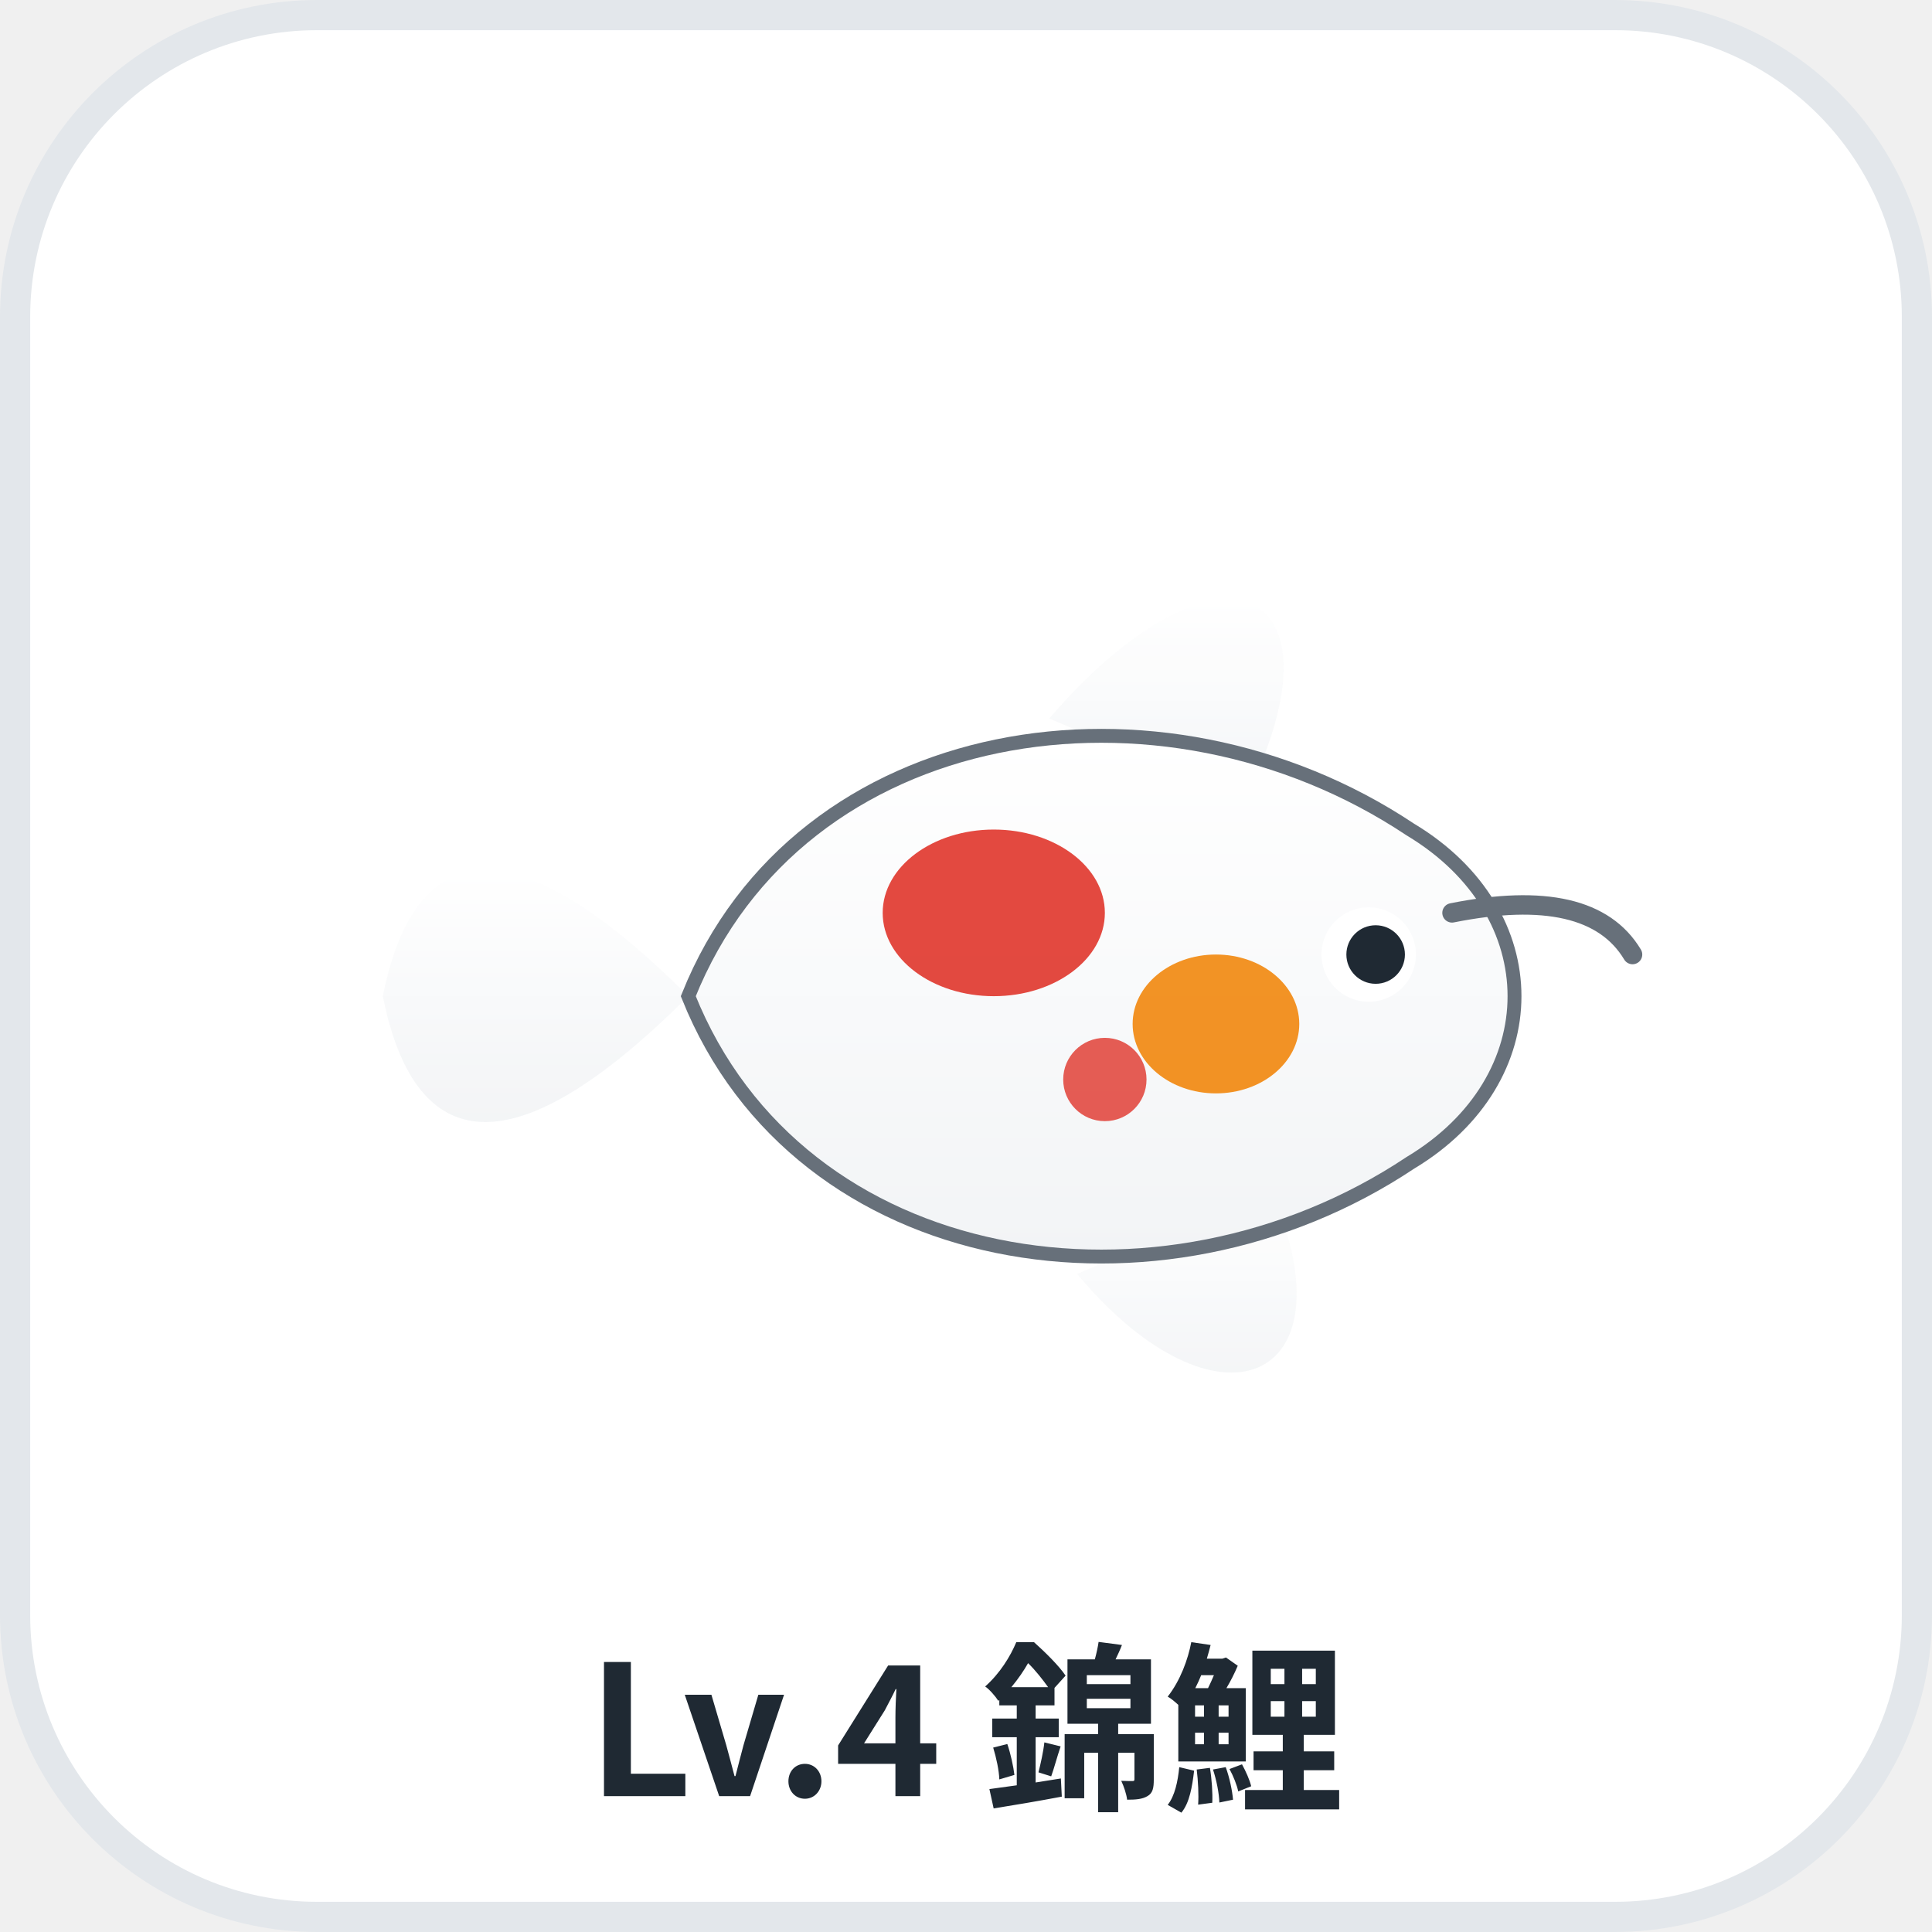
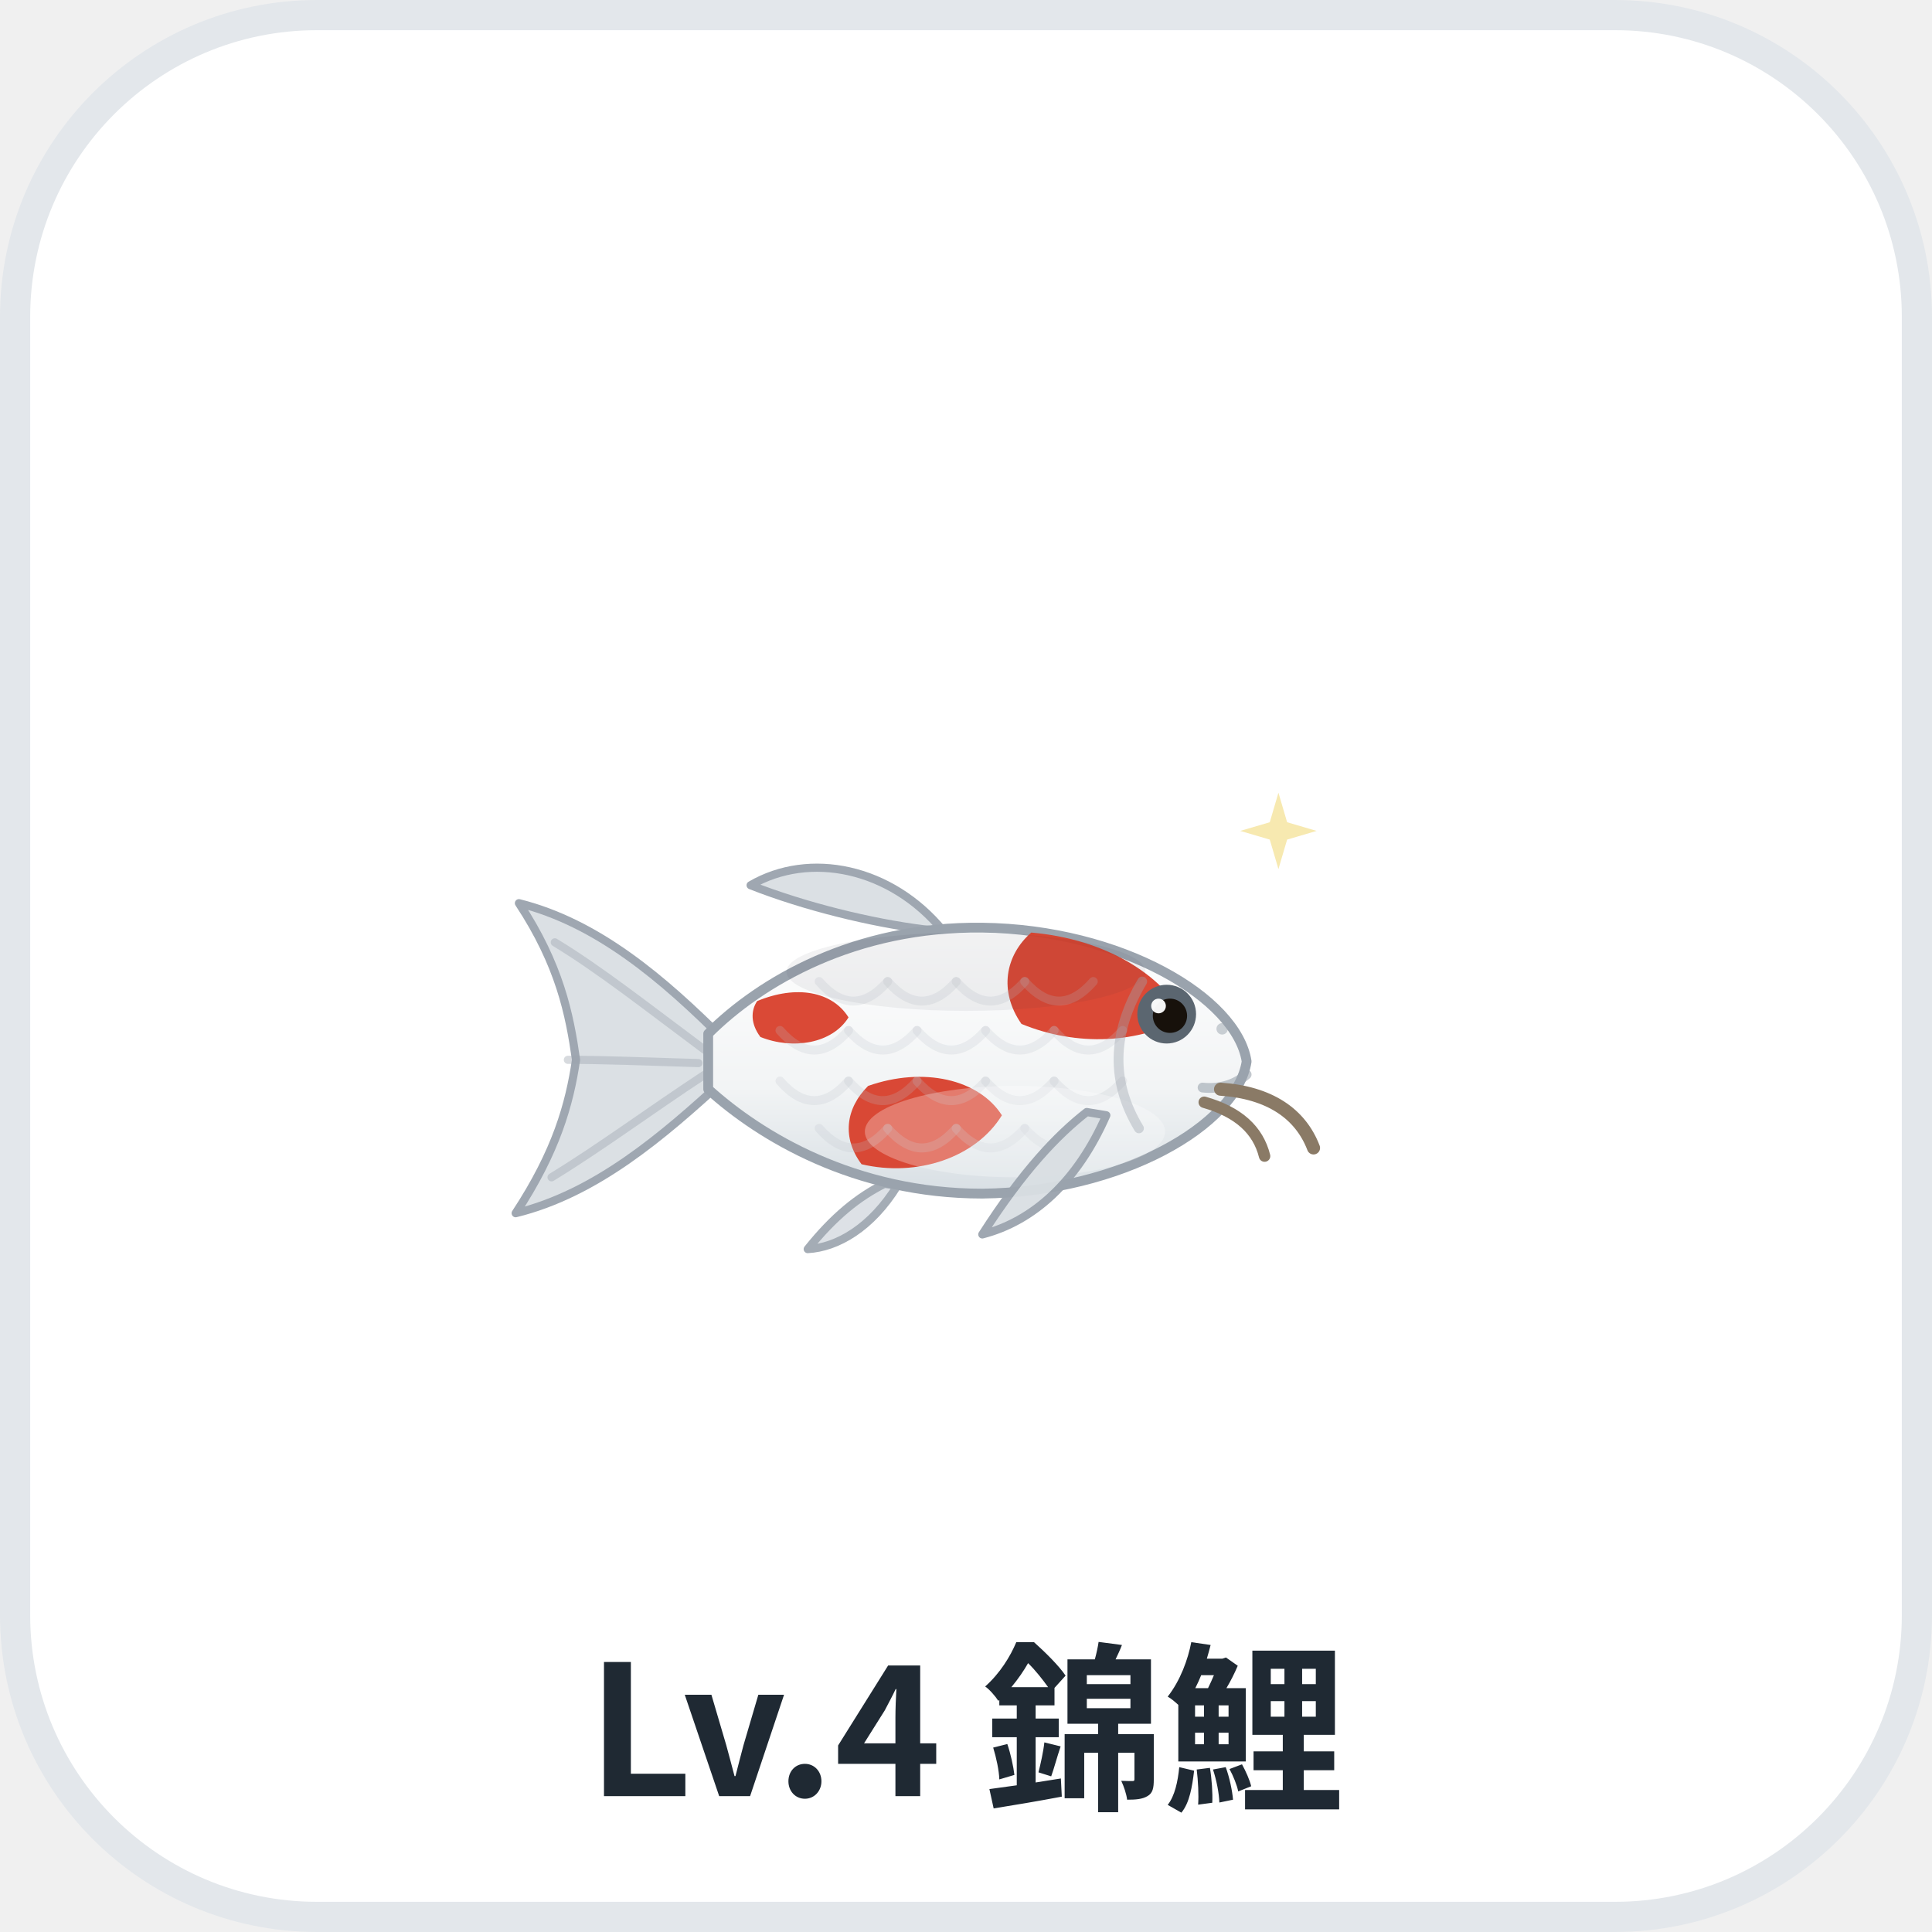
- <svg xmlns="http://www.w3.org/2000/svg" viewBox="0 0 128 128" width="128" height="128">
+ <svg xmlns="http://www.w3.org/2000/svg" viewBox="0 0 128 128" width="128" height="128" font-family="IPAGothic, Hiragino Sans, Noto Sans CJK JP, sans-serif">
  <defs>
-     <linearGradient id="g4" x1="0" y1="0" x2="0" y2="1">
+     <linearGradient id="goalGrad" x1="0" y1="0" x2="1" y2="1">
+       <stop offset="0" stop-color="#5B4BE0" />
+       <stop offset="0.5" stop-color="#B14BE0" />
+       <stop offset="1" stop-color="#FFC24B" />
+     </linearGradient>
+     <linearGradient id="phx" x1="0" y1="0" x2="0" y2="1">
+       <stop offset="0" stop-color="#FFE259" />
+       <stop offset="0.5" stop-color="#FF9A00" />
+       <stop offset="1" stop-color="#FF3D00" />
+     </linearGradient>
+     <linearGradient id="phx2" x1="0" y1="0" x2="0" y2="1">
+       <stop offset="0" stop-color="#FFF0A0" />
+       <stop offset="1" stop-color="#FF7A00" />
+     </linearGradient>
+     <linearGradient id="hen" x1="0" y1="0" x2="1" y2="1">
+       <stop offset="0" stop-color="#37C9B0" />
+       <stop offset="0.6" stop-color="#3DA0E8" />
+       <stop offset="1" stop-color="#7A5BE0" />
+     </linearGradient>
+     <linearGradient id="pcock" x1="0" y1="0" x2="0" y2="1">
+       <stop offset="0" stop-color="#2BD0C0" />
+       <stop offset="0.55" stop-color="#2E8FD0" />
+       <stop offset="1" stop-color="#2E4BB0" />
+     </linearGradient>
+     <linearGradient id="gold" x1="0" y1="0" x2="0" y2="1">
+       <stop offset="0" stop-color="#FFF0A8" />
+       <stop offset="0.5" stop-color="#F2C230" />
+       <stop offset="1" stop-color="#C8901A" />
+     </linearGradient>
+     <linearGradient id="fishBlu" x1="0" y1="0" x2="0" y2="1">
+       <stop offset="0" stop-color="#6FA9CC" />
+       <stop offset="0.55" stop-color="#A8CFE3" />
+       <stop offset="1" stop-color="#E4F1F7" />
+     </linearGradient>
+     <linearGradient id="fishWht" x1="0" y1="0" x2="0" y2="1">
      <stop offset="0" stop-color="#FFFFFF" />
-       <stop offset="1" stop-color="#F2F4F6" />
+       <stop offset="0.6" stop-color="#F2F4F5" />
+       <stop offset="1" stop-color="#D8DFE4" />
    </linearGradient>
+     <linearGradient id="fishGld" x1="0" y1="0" x2="0" y2="1">
+       <stop offset="0" stop-color="#F8D25C" />
+       <stop offset="0.55" stop-color="#EFAF2E" />
+       <stop offset="1" stop-color="#D88A15" />
+     </linearGradient>
+     <linearGradient id="drgBlu" x1="0" y1="0" x2="1" y2="1">
+       <stop offset="0" stop-color="#55D0CF" />
+       <stop offset="0.5" stop-color="#2E86C8" />
+       <stop offset="1" stop-color="#4353C0" />
+     </linearGradient>
+     <linearGradient id="drgGld" x1="0" y1="0" x2="0" y2="1">
+       <stop offset="0" stop-color="#F9DC74" />
+       <stop offset="0.45" stop-color="#EEB53A" />
+       <stop offset="1" stop-color="#B87A12" />
+     </linearGradient>
+     <linearGradient id="eggG" x1="0" y1="0" x2="0" y2="1">
+       <stop offset="0" stop-color="#FFF9E8" />
+       <stop offset="1" stop-color="#EFD9A8" />
+     </linearGradient>
+     <radialGradient id="glowG">
+       <stop offset="0" stop-color="#FFE9A0" stop-opacity="0.75" />
+       <stop offset="1" stop-color="#FFE9A0" stop-opacity="0" />
+     </radialGradient>
  </defs>
  <rect x="1" y="1" width="126" height="126" rx="20" fill="#FFFFFF" stroke="#E3E7EB" stroke-width="2" />
-   <g transform="translate(64,66) scale(0.920) translate(-64,-64)">
-     <path d="M44,64 C30,50 24,54 22,64 C24,74 30,78 44,64 Z" fill="url(#g4)" opacity="0.95" />
-     <path d="M70,44 C82,30 92,34 84,50 Z" fill="url(#g4)" opacity="0.85" />
-     <path d="M72,84 C82,96 92,92 86,78 Z" fill="url(#g4)" opacity="0.85" />
-     <path d="M44,64 C52,44 78,40 96,52 C106,58 106,70 96,76 C78,88 52,84 44,64 Z" fill="url(#g4)" stroke="#67707A" stroke-width="1" />
-     <path d="M99,58 q10.0,-2 13.0,3" fill="none" stroke="#67707A" stroke-width="1.4" stroke-linecap="round" />
-     <ellipse cx="66" cy="58" rx="8" ry="6" fill="#E0352B" opacity="0.9" />
-     <ellipse cx="82" cy="66" rx="6" ry="5" fill="#F2870D" opacity="0.9" />
-     <circle cx="74" cy="70" r="3" fill="#E0352B" opacity="0.8" />
-     <circle cx="93" cy="61" r="3.4" fill="#FFFFFF" />
-     <circle cx="93.5" cy="61" r="2.108" fill="#1F2933" />
+   <g transform="translate(64.0,70.0) scale(1.15)">
+     <g transform="scale(0.94)">
+       <path d="M-14.8,-1 C-18.6,-4.8 -22.6,-8.2 -27.4,-9.4 C-24.9,-5.6 -24.3,-2.6 -23.9,0.2 C-24.3,2.9 -25.1,5.8 -27.6,9.6 C-22.7,8.4 -18.6,4.9 -14.8,1.4 Z" fill="#D9DEE3" stroke="#9AA3AD" stroke-width="0.5" stroke-linecap="round" stroke-linejoin="round" opacity="0.95" />
+       <path d="M-16,-0.4 C-19.5,-3 -22.4,-5.3 -25.2,-7" fill="none" stroke="#9AA3AD" stroke-width="0.5" stroke-linecap="round" stroke-linejoin="round" opacity="0.4" />
+       <path d="M-16.4,0.4 C-19.8,0.3 -22,0.2 -24.4,0.2" fill="none" stroke="#9AA3AD" stroke-width="0.5" stroke-linecap="round" stroke-linejoin="round" opacity="0.4" />
+       <path d="M-16,1.1 C-19.5,3.4 -22.3,5.5 -25.4,7.4" fill="none" stroke="#9AA3AD" stroke-width="0.5" stroke-linecap="round" stroke-linejoin="round" opacity="0.4" />
+       <path d="M-1.4,-7.7 C-4.6,-11.6 -9.6,-12.6 -13.2,-10.5 C-9.9,-9.2 -5.8,-8.2 -2.6,-7.8 Z" fill="#D9DEE3" stroke="#9AA3AD" stroke-width="0.5" stroke-linecap="round" stroke-linejoin="round" opacity="0.95" />
+       <path d="M-4.2,7.9 C-5.8,10.5 -7.9,11.7 -9.7,11.8 C-8.1,9.8 -6.6,8.6 -5,7.8 Z" fill="#D9DEE3" stroke="#9AA3AD" stroke-width="0.5" stroke-linecap="round" stroke-linejoin="round" opacity="0.9" />
+       <path d="M17.2,0.3 C16.6,-3.6 9.5,-7.8 1,-7.9 C-6.8,-8 -12.6,-4.6 -15.8,-1.4 L-15.8,2 C-12.6,4.9 -6.8,8.4 1,8.4 C9.5,8.3 16.6,4.2 17.2,0.3 Z" fill="url(#fishWht)" stroke="#9AA3AD" stroke-width="0.6" stroke-linecap="round" stroke-linejoin="round" />
+       <path d="M4,-7.6 C8.6,-7.2 12,-5 13.4,-2.4 C10.6,-0.8 6.8,-0.6 3.4,-2 C2,-4 2.4,-6.2 4,-7.6 Z" fill="#D8402C" opacity="0.95" />
+       <path d="M-6,1.8 C-2.6,0.6 0.8,1.4 2.2,3.6 C0.6,6.2 -3,7.4 -6.4,6.6 C-7.6,5 -7.4,3.2 -6,1.8 Z" fill="#D8402C" opacity="0.95" />
+       <path d="M-12.8,-3.4 C-10.4,-4.4 -8.2,-4 -7.2,-2.4 C-8.2,-0.8 -10.6,-0.4 -12.6,-1.2 C-13.2,-2 -13.2,-2.8 -12.8,-3.4 Z" fill="#D8402C" opacity="0.95" />
+       <path d="M-9,-4.6 q2.1,2.4 4.2,0" fill="none" stroke="#B9C1C8" stroke-width="0.55" stroke-linecap="round" stroke-linejoin="round" opacity="0.22" />
+       <path d="M-4.8,-4.6 q2.1,2.4 4.2,0" fill="none" stroke="#B9C1C8" stroke-width="0.55" stroke-linecap="round" stroke-linejoin="round" opacity="0.22" />
+       <path d="M-0.6,-4.6 q2.1,2.4 4.2,0" fill="none" stroke="#B9C1C8" stroke-width="0.55" stroke-linecap="round" stroke-linejoin="round" opacity="0.22" />
+       <path d="M3.6,-4.6 q2.1,2.4 4.2,0" fill="none" stroke="#B9C1C8" stroke-width="0.55" stroke-linecap="round" stroke-linejoin="round" opacity="0.22" />
+       <path d="M-11.4,-1.6 q2.1,2.4 4.2,0" fill="none" stroke="#B9C1C8" stroke-width="0.55" stroke-linecap="round" stroke-linejoin="round" opacity="0.22" />
+       <path d="M-7.2,-1.6 q2.1,2.4 4.2,0" fill="none" stroke="#B9C1C8" stroke-width="0.55" stroke-linecap="round" stroke-linejoin="round" opacity="0.22" />
+       <path d="M-3,-1.6 q2.1,2.4 4.2,0" fill="none" stroke="#B9C1C8" stroke-width="0.55" stroke-linecap="round" stroke-linejoin="round" opacity="0.22" />
+       <path d="M1.2,-1.6 q2.1,2.4 4.2,0" fill="none" stroke="#B9C1C8" stroke-width="0.55" stroke-linecap="round" stroke-linejoin="round" opacity="0.22" />
+       <path d="M5.4,-1.6 q2.1,2.4 4.2,0" fill="none" stroke="#B9C1C8" stroke-width="0.55" stroke-linecap="round" stroke-linejoin="round" opacity="0.22" />
+       <path d="M-11.4,1.5 q2.1,2.4 4.2,0" fill="none" stroke="#B9C1C8" stroke-width="0.55" stroke-linecap="round" stroke-linejoin="round" opacity="0.22" />
+       <path d="M-7.2,1.5 q2.1,2.4 4.2,0" fill="none" stroke="#B9C1C8" stroke-width="0.55" stroke-linecap="round" stroke-linejoin="round" opacity="0.22" />
+       <path d="M-3,1.5 q2.1,2.4 4.2,0" fill="none" stroke="#B9C1C8" stroke-width="0.55" stroke-linecap="round" stroke-linejoin="round" opacity="0.22" />
+       <path d="M1.2,1.5 q2.1,2.4 4.2,0" fill="none" stroke="#B9C1C8" stroke-width="0.55" stroke-linecap="round" stroke-linejoin="round" opacity="0.22" />
+       <path d="M5.4,1.5 q2.1,2.4 4.2,0" fill="none" stroke="#B9C1C8" stroke-width="0.55" stroke-linecap="round" stroke-linejoin="round" opacity="0.22" />
+       <path d="M-9,4.4 q2.1,2.4 4.2,0" fill="none" stroke="#B9C1C8" stroke-width="0.55" stroke-linecap="round" stroke-linejoin="round" opacity="0.22" />
+       <path d="M-4.8,4.4 q2.1,2.4 4.2,0" fill="none" stroke="#B9C1C8" stroke-width="0.55" stroke-linecap="round" stroke-linejoin="round" opacity="0.22" />
+       <path d="M-0.6,4.4 q2.1,2.4 4.2,0" fill="none" stroke="#B9C1C8" stroke-width="0.55" stroke-linecap="round" stroke-linejoin="round" opacity="0.22" />
+       <path d="M3.6,4.4 q2.1,2.4 4.2,0" fill="none" stroke="#B9C1C8" stroke-width="0.55" stroke-linecap="round" stroke-linejoin="round" opacity="0.22" />
+       <ellipse cx="0" cy="-5.2" rx="11" ry="2.4" fill="#1F2933" opacity="0.06" />
+       <ellipse cx="3" cy="4.6" rx="9.2" ry="2.8" fill="#FFFFFF" opacity="0.28" />
+       <path d="M10.8,-4.6 C8.9,-1.4 8.9,1.6 10.6,4.4" fill="none" stroke="#9AA3AD" stroke-width="0.6" stroke-linecap="round" stroke-linejoin="round" opacity="0.4" />
+       <path d="M17.2,1.1 C16.4,1.8 15.4,2 14.5,1.9" fill="none" stroke="#9AA3AD" stroke-width="0.6" stroke-linecap="round" stroke-linejoin="round" opacity="0.6" />
+       <circle cx="15.7" cy="-1.7" r="0.35" fill="#9AA3AD" opacity="0.5" />
+       <path d="M8.6,3.6 C6.8,7.7 4.1,10.1 1,10.9 C3.5,7 5.6,4.8 7.4,3.4 Z" fill="#D9DEE3" stroke="#9AA3AD" stroke-width="0.5" stroke-linecap="round" stroke-linejoin="round" opacity="0.95" />
+       <path d="M15.6,2 C18.6,2.2 20.5,3.5 21.3,5.6" fill="none" stroke="#8A7A66" stroke-width="0.8" stroke-linecap="round" stroke-linejoin="round" />
+       <path d="M14.6,2.8 C16.7,3.4 17.9,4.5 18.3,6.1" fill="none" stroke="#8A7A66" stroke-width="0.7" stroke-linecap="round" stroke-linejoin="round" />
+       <circle cx="12.3" cy="-2.6" r="1.8" fill="#5B6670" />
+       <circle cx="12.5" cy="-2.5" r="1.05" fill="#17110B" />
+       <circle cx="11.8" cy="-3.1" r="0.45" fill="#FFFFFF" opacity="0.95" />
+     </g>
+     <polygon points="18.0,-15.2 18.5,-13.5 20.2,-13.0 18.5,-12.5 18.0,-10.8 17.5,-12.5 15.8,-13.0 17.5,-13.5" fill="#F7E9B0" />
  </g>
-   <text x="64.0" y="119" text-anchor="middle" font-family="IPAGothic, Hiragino Sans, Noto Sans CJK JP, sans-serif" font-size="12" font-weight="700" fill="#1F2933">Lv.4 錦鯉</text>
+   <text x="64.0" y="119" text-anchor="middle" font-size="12" font-weight="700" fill="#1F2933">Lv.4 錦鯉</text>
</svg>
